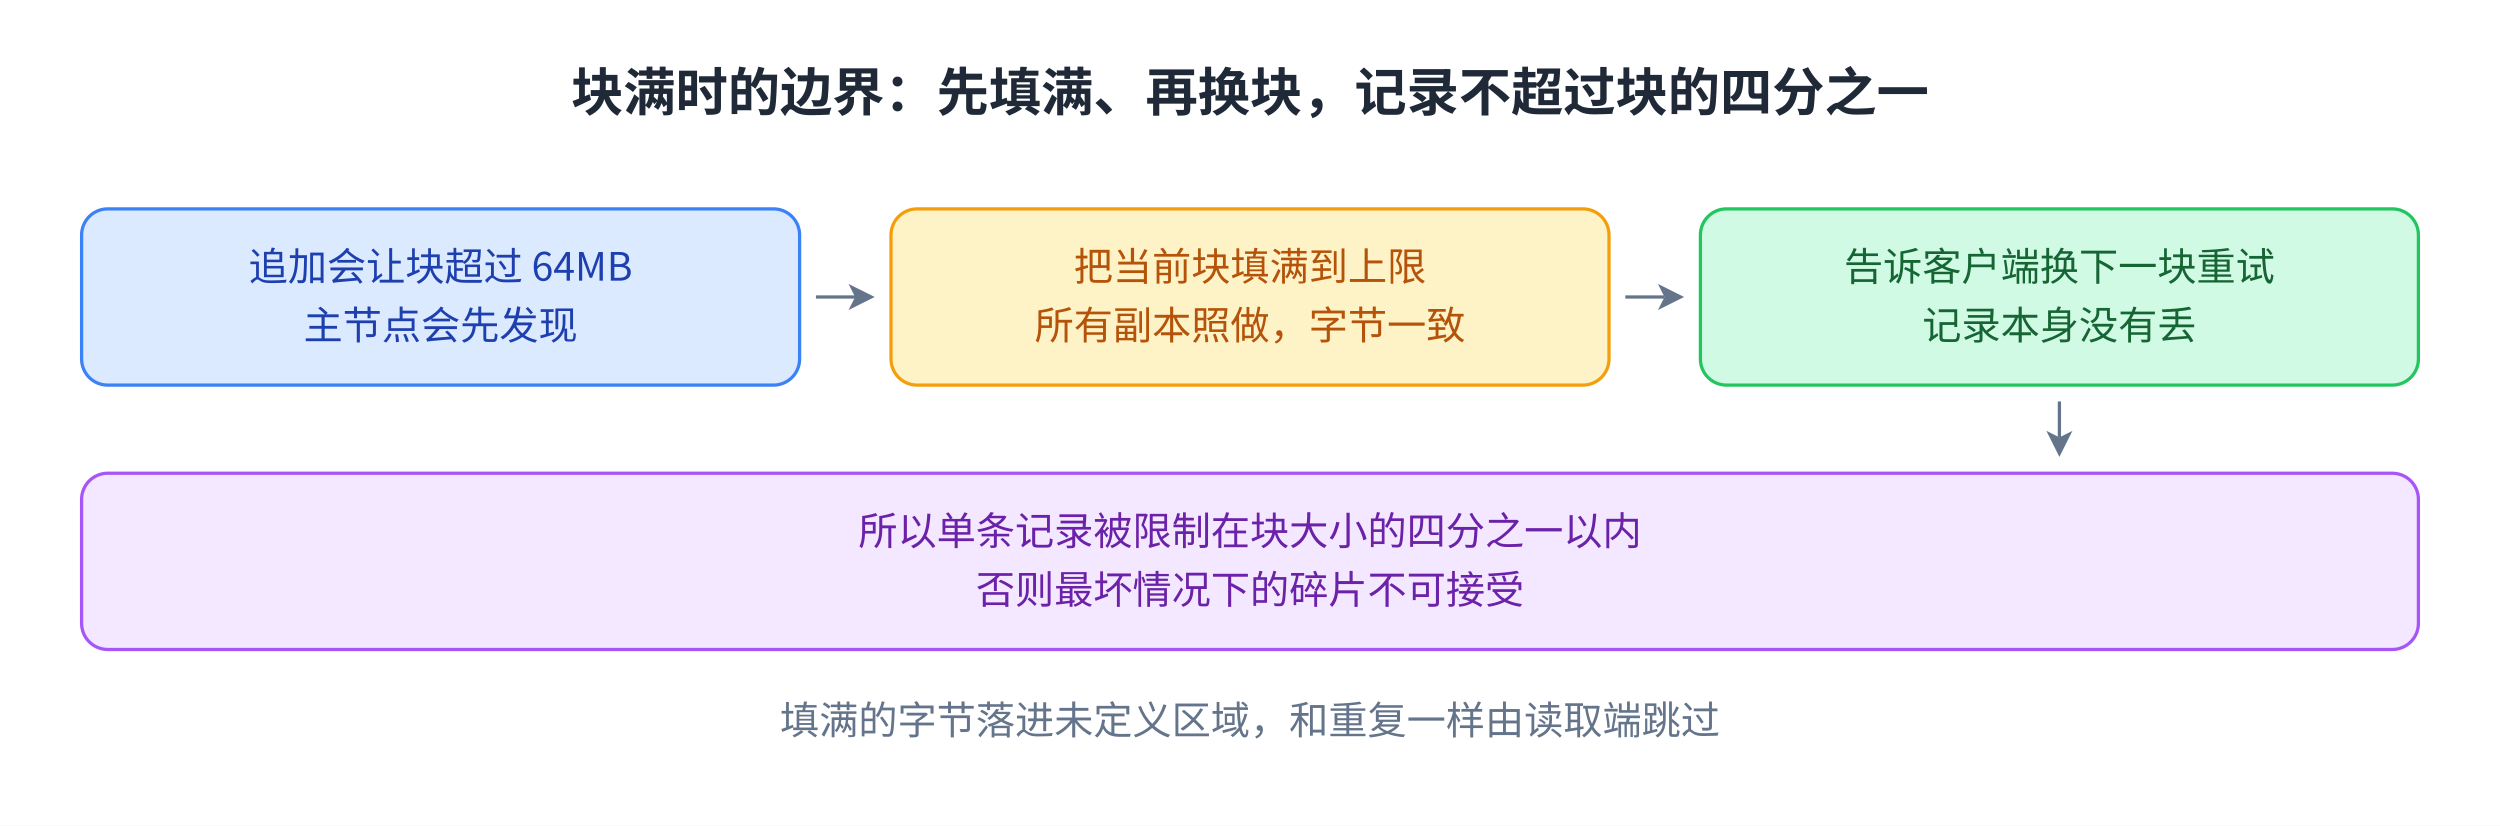
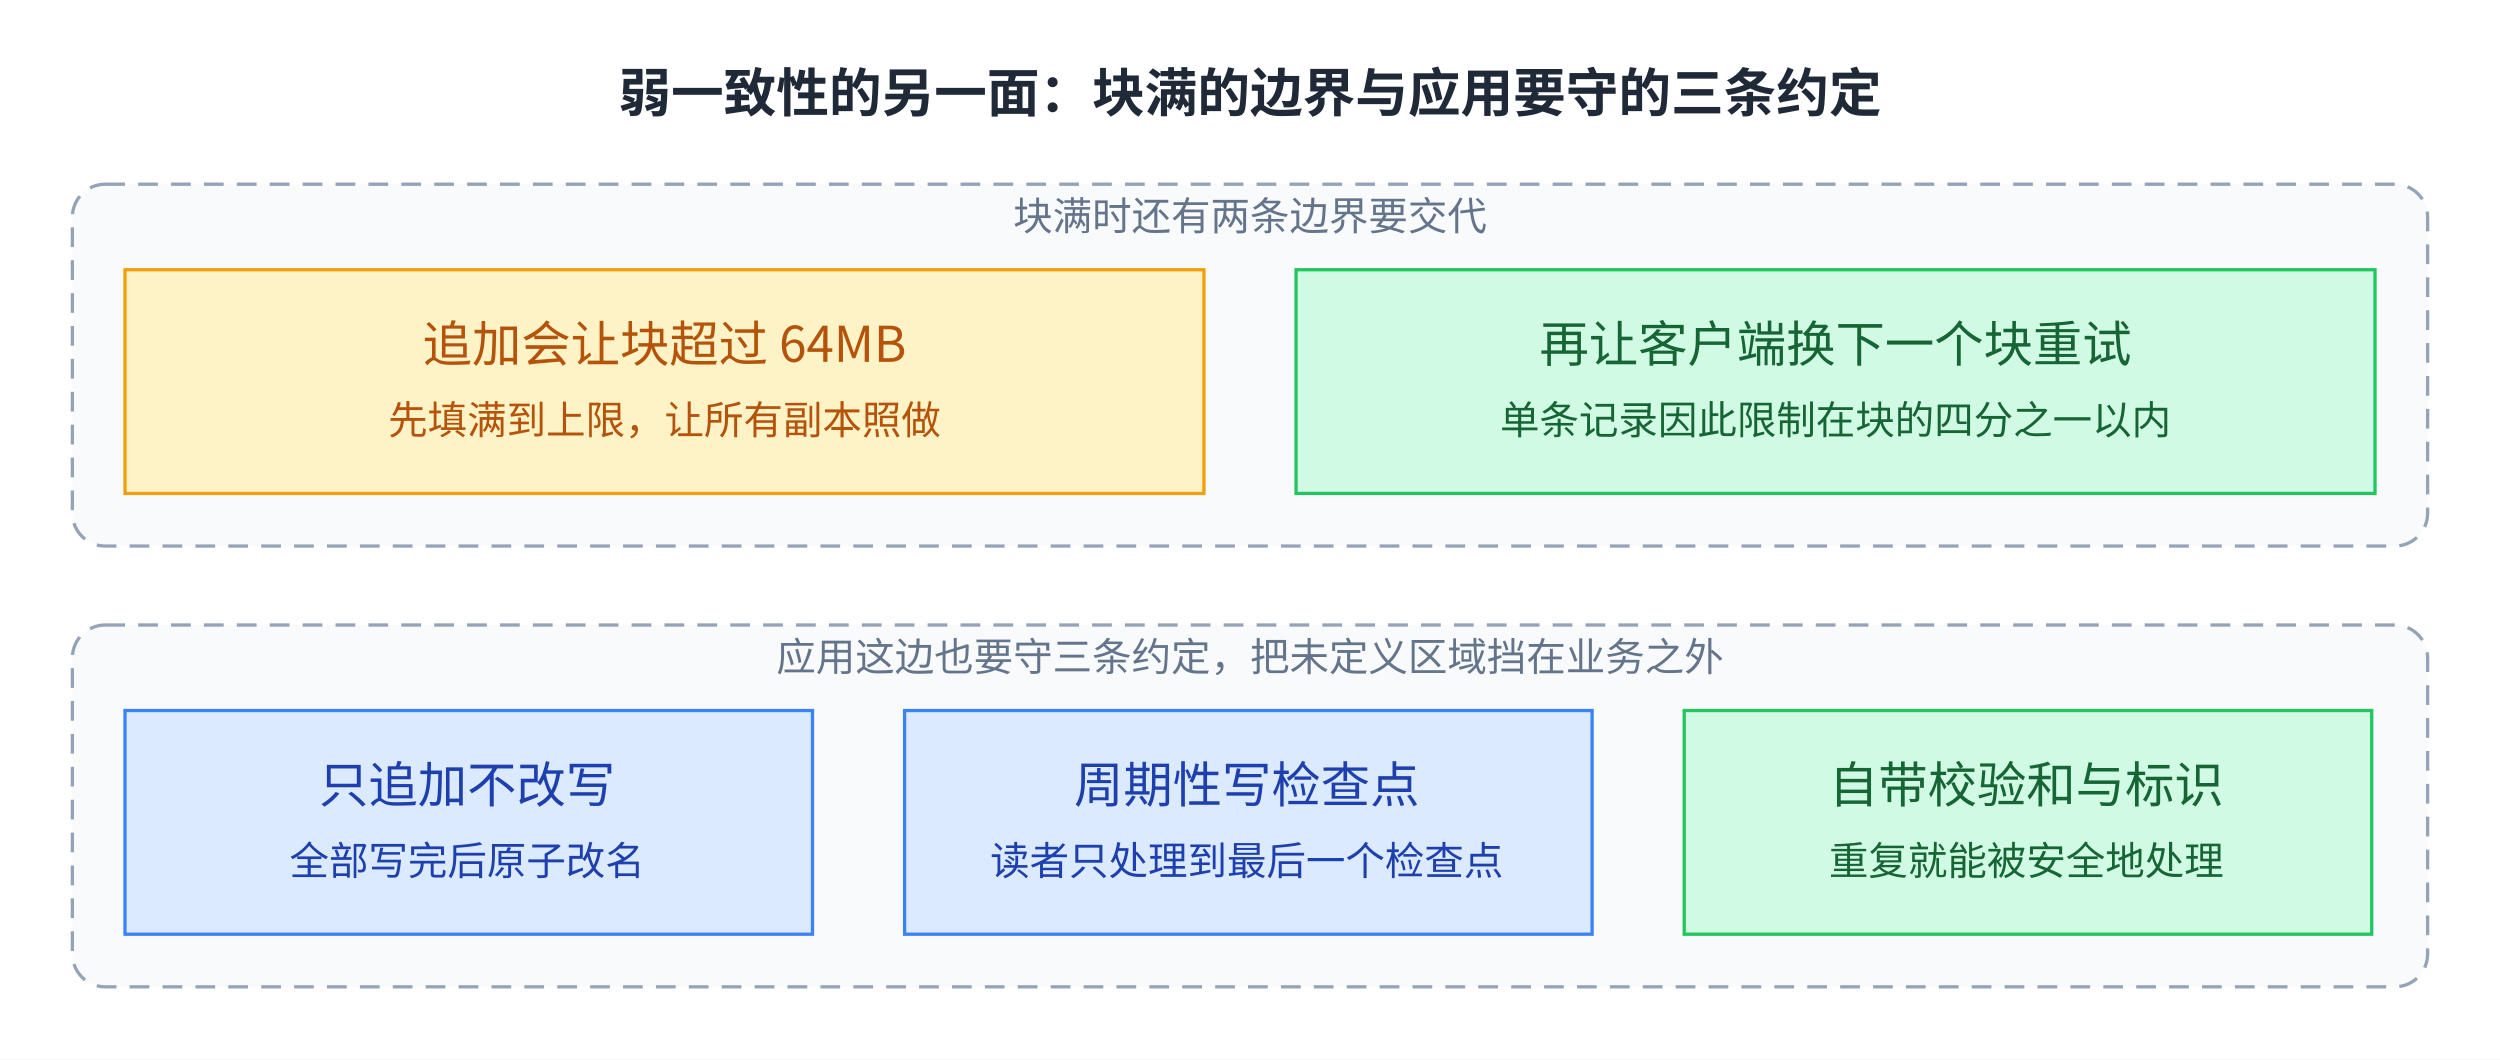
- <svg xmlns="http://www.w3.org/2000/svg" viewBox="0 0 766 253" width="766" height="253" role="img" aria-labelledby="fig-gfs-22-title fig-gfs-22-desc">
+ <svg xmlns="http://www.w3.org/2000/svg" viewBox="0 0 760 322" width="760" height="322" role="img" aria-labelledby="fig-gfs-22-title fig-gfs-22-desc">
  <defs>
    <style>
      text { font-family: 'PingFang SC', 'Microsoft YaHei', 'Noto Sans CJK SC', system-ui, sans-serif; }
    </style>
    <marker id="arrow" markerWidth="8" markerHeight="8" refX="2" refY="4" orient="auto" markerUnits="userSpaceOnUse">
      <path d="M0,0 L8,4 L0,8 L2,4 z" fill="#64748b" />
    </marker>
  </defs>
-   <rect x="0" y="0" width="766" height="253" fill="#ffffff" />
-   <text x="383" y="34" font-size="16" font-weight="600" fill="#1f2937" text-anchor="middle">块满时的边界：先填满、再换块，记录不超过块的四分之一</text>
-   <path d="M250,91 L262,91" fill="none" stroke="#64748b" marker-end="url(#arrow)" />
-   <path d="M498,91 L510,91" fill="none" stroke="#64748b" marker-end="url(#arrow)" />
-   <path d="M631,123 L631,134" fill="none" stroke="#64748b" marker-end="url(#arrow)" />
-   <rect x="25" y="64" width="220" height="54" rx="8" fill="#dbeafe" stroke="#3b82f6" />
-   <text x="135" y="86" font-size="12" fill="#1e40af" text-anchor="middle">追加会让块超过 64MB</text>
-   <text x="135" y="104" font-size="12" fill="#1e40af" text-anchor="middle">主节点会先发现</text>
-   <rect x="273" y="64" width="220" height="54" rx="8" fill="#fef3c7" stroke="#f59e0b" />
-   <text x="383" y="86" font-size="12" fill="#b45309" text-anchor="middle">把当前块填满到上限</text>
-   <text x="383" y="104" font-size="12" fill="#b45309" text-anchor="middle">所有副本照做，字节一致</text>
-   <rect x="521" y="64" width="220" height="54" rx="8" fill="#d1fae5" stroke="#22c55e" />
-   <text x="631" y="86" font-size="12" fill="#166534" text-anchor="middle">告诉客户端换下一块重试</text>
-   <text x="631" y="104" font-size="12" fill="#166534" text-anchor="middle">记录本身没有丢</text>
-   <rect x="25" y="145" width="716" height="54" rx="8" fill="#f3e8ff" stroke="#a855f7" />
-   <text x="383" y="167" font-size="12" fill="#6b21a8" text-anchor="middle">所以单条记录被限制在块大小的四分之一以内</text>
-   <text x="383" y="185" font-size="12" fill="#6b21a8" text-anchor="middle">否则最坏情况下的碎片不可接受</text>
-   <text x="383" y="225" font-size="12" fill="#64748b" text-anchor="middle">填满的字节落进未定义区域，和重复一样由读取端跳过</text>
+   <rect x="0" y="0" width="760" height="322" fill="#ffffff" />
+   <text x="380" y="34" font-size="16" font-weight="600" fill="#1f2937" text-anchor="middle">弱一致性的另一面：块满的边界与应用要守的三条约定</text>
+   <rect x="22" y="56" width="716" height="110" rx="10" fill="#f8fafc" stroke="#94a3b8" stroke-dasharray="6,4" />
+   <text x="380" y="70" font-size="12" fill="#64748b" text-anchor="middle">块满时还有两条边界要交代</text>
+   <rect x="22" y="190" width="716" height="110" rx="10" fill="#f8fafc" stroke="#94a3b8" stroke-dasharray="6,4" />
+   <text x="380" y="204" font-size="12" fill="#64748b" text-anchor="middle">应用这边也要守三条约定，把未定义区域挡在业务之外</text>
+   <rect x="38" y="82" width="328" height="68" fill="#fef3c7" stroke="#f59e0b" />
+   <text x="202" y="110" font-size="15" fill="#b45309" text-anchor="middle">追加会让块超过 64MB</text>
+   <text x="202" y="132" font-size="12" fill="#b45309" text-anchor="middle">先填满到上限，让所有副本照做</text>
+   <rect x="394" y="82" width="328" height="68" fill="#d1fae5" stroke="#22c55e" />
+   <text x="558" y="110" font-size="15" fill="#166534" text-anchor="middle">再让客户端换下一个块重试</text>
+   <text x="558" y="132" font-size="12" fill="#166534" text-anchor="middle">单条记录因此限制在块的四分之一以内</text>
+   <rect x="38" y="216" width="209" height="68" fill="#dbeafe" stroke="#3b82f6" />
+   <text x="142" y="244" font-size="15" fill="#1e40af" text-anchor="middle">只追加不改写</text>
+   <text x="142" y="266" font-size="12" fill="#1e40af" text-anchor="middle">全部写完后原子改名</text>
+   <rect x="275" y="216" width="209" height="68" fill="#dbeafe" stroke="#3b82f6" />
+   <text x="379" y="244" font-size="15" fill="#1e40af" text-anchor="middle">周期性写检查点</text>
+   <text x="379" y="266" font-size="12" fill="#1e40af" text-anchor="middle">读者只处理到最后一个检查点</text>
+   <rect x="512" y="216" width="209" height="68" fill="#d1fae5" stroke="#22c55e" />
+   <text x="616" y="244" font-size="15" fill="#166534" text-anchor="middle">自带校验和与标识</text>
+   <text x="616" y="266" font-size="12" fill="#166534" text-anchor="middle">重复就能被安全地处理</text>
</svg>
